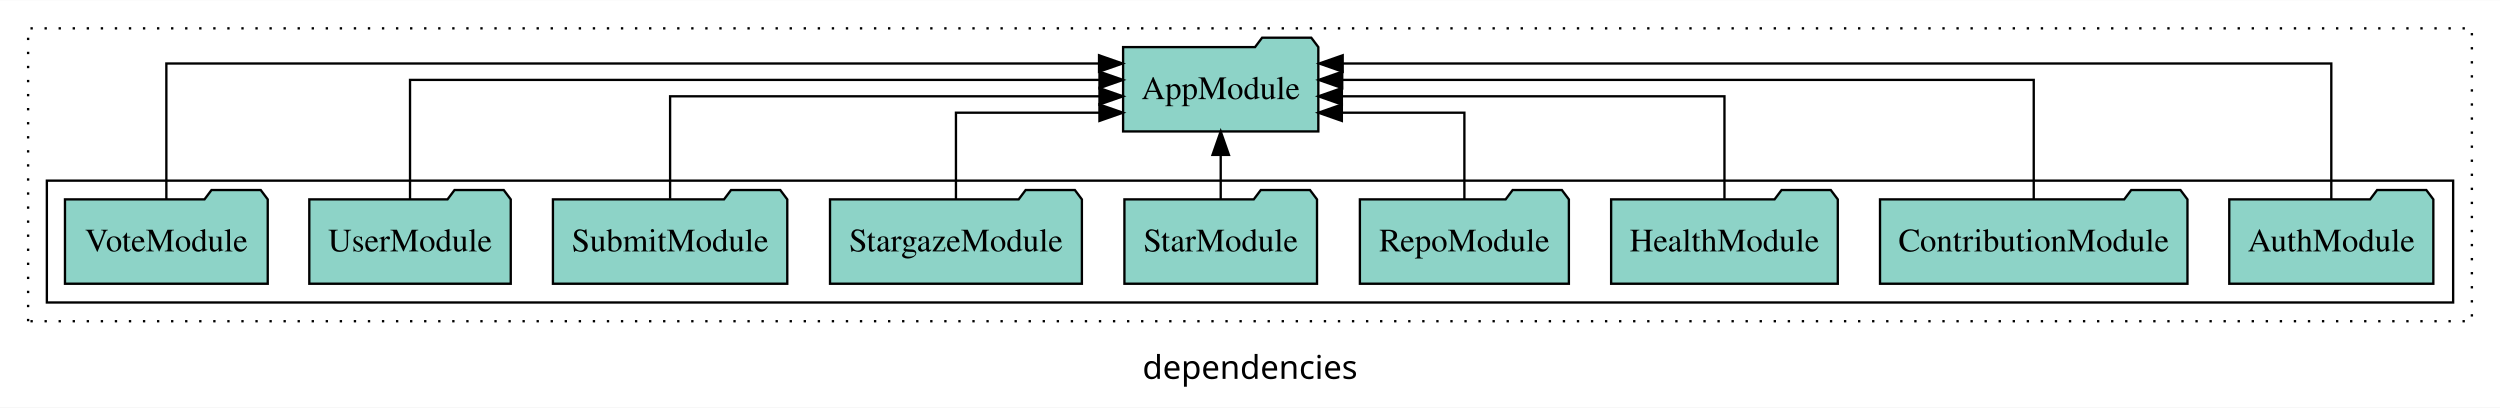
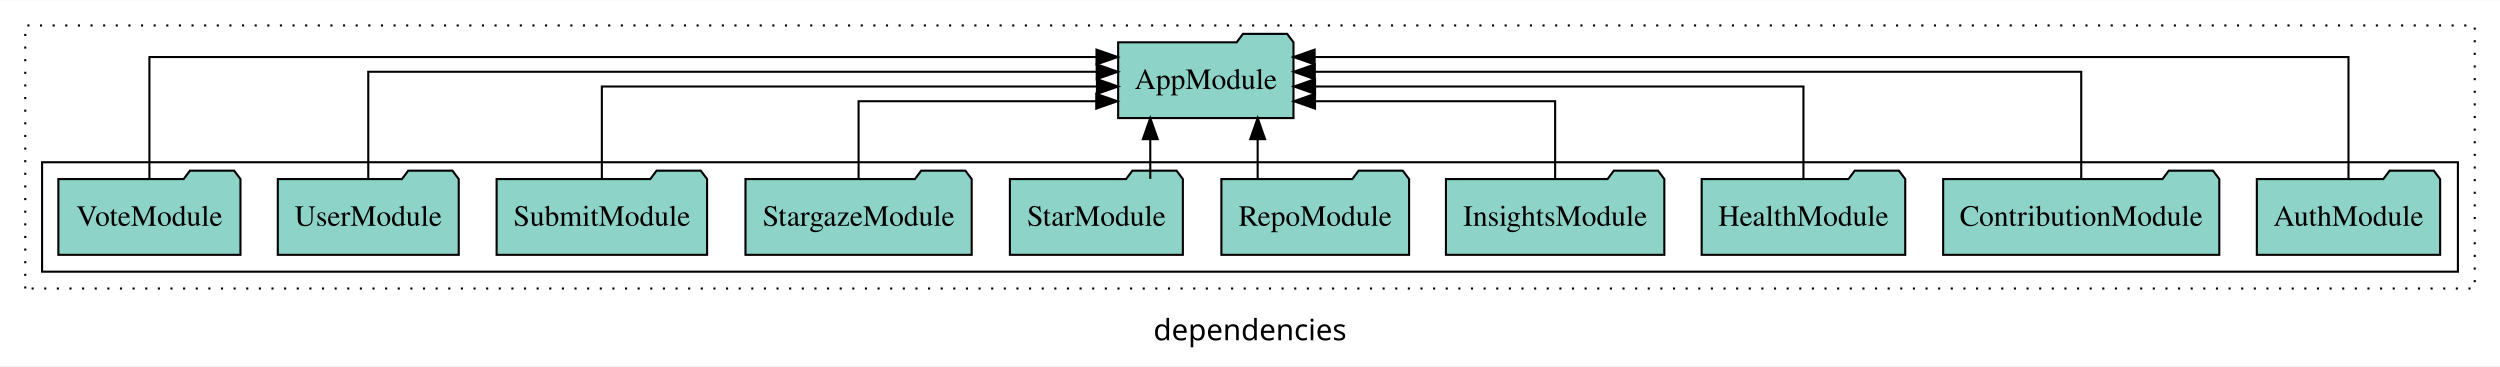
- <svg xmlns="http://www.w3.org/2000/svg" width="1067pt" height="174pt" viewBox="0.00 0.00 1067.00 173.80">
+ <svg xmlns="http://www.w3.org/2000/svg" width="1188pt" height="174pt" viewBox="0.00 0.00 1188.00 173.80">
  <g id="graph0" class="graph" transform="scale(1 1) rotate(0) translate(4 169.8)">
-     <polygon fill="white" stroke="transparent" points="-4,4 -4,-169.8 1063,-169.8 1063,4 -4,4" />
-     <text text-anchor="middle" x="529.5" y="-8.2" font-family="sans-serif" font-size="14.00">dependencies</text>
+     <polygon fill="white" stroke="transparent" points="-4,4 -4,-169.8 1184,-169.8 1184,4 -4,4" />
+     <text text-anchor="middle" x="590" y="-8.2" font-family="sans-serif" font-size="14.00">dependencies</text>
    <g id="clust1" class="cluster">
-       <polygon fill="none" stroke="black" stroke-dasharray="1,5" points="8,-32.8 8,-157.8 1051,-157.8 1051,-32.8 8,-32.8" />
+       <polygon fill="none" stroke="black" stroke-dasharray="1,5" points="8,-32.8 8,-157.8 1172,-157.8 1172,-32.8 8,-32.8" />
    </g>
    <g id="clust3" class="cluster">
-       <polygon fill="none" stroke="black" points="16,-40.8 16,-92.8 1043,-92.8 1043,-40.8 16,-40.8" />
+       <polygon fill="none" stroke="black" points="16,-40.8 16,-92.8 1164,-92.8 1164,-40.8 16,-40.8" />
    </g>
    <g id="node1" class="node">
-       <polygon fill="#8dd3c7" stroke="black" points="1034.55,-84.8 1031.55,-88.8 1010.55,-88.8 1007.55,-84.8 947.45,-84.8 947.45,-48.8 1034.55,-48.8 1034.55,-84.8" />
-       <text text-anchor="middle" x="991" y="-62.6" font-family="Times,serif" font-size="14.00">AuthModule</text>
+       <polygon fill="#8dd3c7" stroke="black" points="1155.55,-84.8 1152.55,-88.8 1131.55,-88.8 1128.55,-84.8 1068.45,-84.8 1068.45,-48.8 1155.55,-48.8 1155.55,-84.8" />
+       <text text-anchor="middle" x="1112" y="-62.6" font-family="Times,serif" font-size="14.00">AuthModule</text>
    </g>
-     <g id="node10" class="node">
-       <polygon fill="#8dd3c7" stroke="black" points="558.66,-149.8 555.66,-153.8 534.66,-153.8 531.66,-149.8 475.34,-149.8 475.34,-113.8 558.66,-113.8 558.66,-149.8" />
-       <text text-anchor="middle" x="517" y="-127.6" font-family="Times,serif" font-size="14.00">AppModule</text>
+     <g id="node11" class="node">
+       <polygon fill="#8dd3c7" stroke="black" points="610.66,-149.8 607.66,-153.8 586.66,-153.8 583.66,-149.8 527.34,-149.8 527.34,-113.8 610.66,-113.8 610.66,-149.8" />
+       <text text-anchor="middle" x="569" y="-127.6" font-family="Times,serif" font-size="14.00">AppModule</text>
    </g>
    <g id="edge1" class="edge">
-       <path fill="none" stroke="black" d="M991,-84.81C991,-107.29 991,-142.8 991,-142.8 991,-142.8 569.06,-142.8 569.06,-142.8" />
-       <polygon fill="black" stroke="black" points="569.06,-139.3 559.06,-142.8 569.06,-146.3 569.06,-139.3" />
+       <path fill="none" stroke="black" d="M1112,-84.81C1112,-107.29 1112,-142.8 1112,-142.8 1112,-142.8 620.71,-142.8 620.71,-142.8" />
+       <polygon fill="black" stroke="black" points="620.71,-139.3 610.71,-142.8 620.71,-146.3 620.71,-139.3" />
    </g>
    <g id="node2" class="node">
-       <polygon fill="#8dd3c7" stroke="black" points="929.61,-84.8 926.61,-88.8 905.61,-88.8 902.61,-84.8 798.39,-84.8 798.39,-48.8 929.61,-48.8 929.61,-84.8" />
-       <text text-anchor="middle" x="864" y="-62.6" font-family="Times,serif" font-size="14.00">ContributionModule</text>
+       <polygon fill="#8dd3c7" stroke="black" points="1050.61,-84.8 1047.61,-88.8 1026.61,-88.8 1023.61,-84.8 919.39,-84.8 919.39,-48.8 1050.61,-48.8 1050.61,-84.8" />
+       <text text-anchor="middle" x="985" y="-62.6" font-family="Times,serif" font-size="14.00">ContributionModule</text>
    </g>
    <g id="edge2" class="edge">
-       <path fill="none" stroke="black" d="M864,-84.93C864,-105.37 864,-135.8 864,-135.8 864,-135.8 568.86,-135.8 568.86,-135.8" />
-       <polygon fill="black" stroke="black" points="568.86,-132.3 558.86,-135.8 568.86,-139.3 568.86,-132.3" />
+       <path fill="none" stroke="black" d="M985,-84.93C985,-105.37 985,-135.8 985,-135.8 985,-135.8 620.79,-135.8 620.79,-135.8" />
+       <polygon fill="black" stroke="black" points="620.79,-132.3 610.79,-135.8 620.79,-139.3 620.79,-132.3" />
    </g>
    <g id="node3" class="node">
-       <polygon fill="#8dd3c7" stroke="black" points="780.37,-84.8 777.37,-88.8 756.37,-88.8 753.37,-84.8 683.63,-84.8 683.63,-48.8 780.37,-48.8 780.37,-84.8" />
-       <text text-anchor="middle" x="732" y="-62.6" font-family="Times,serif" font-size="14.00">HealthModule</text>
+       <polygon fill="#8dd3c7" stroke="black" points="901.37,-84.8 898.37,-88.8 877.37,-88.8 874.37,-84.8 804.63,-84.8 804.63,-48.8 901.37,-48.8 901.37,-84.8" />
+       <text text-anchor="middle" x="853" y="-62.6" font-family="Times,serif" font-size="14.00">HealthModule</text>
    </g>
    <g id="edge3" class="edge">
-       <path fill="none" stroke="black" d="M732,-85.07C732,-103.36 732,-128.8 732,-128.8 732,-128.8 568.71,-128.8 568.71,-128.8" />
-       <polygon fill="black" stroke="black" points="568.71,-125.3 558.71,-128.8 568.71,-132.3 568.71,-125.3" />
+       <path fill="none" stroke="black" d="M853,-85.07C853,-103.36 853,-128.8 853,-128.8 853,-128.8 620.91,-128.8 620.91,-128.8" />
+       <polygon fill="black" stroke="black" points="620.91,-125.3 610.91,-128.8 620.91,-132.3 620.91,-125.3" />
    </g>
    <g id="node4" class="node">
+       <polygon fill="#8dd3c7" stroke="black" points="786.89,-84.8 783.89,-88.8 762.89,-88.8 759.89,-84.8 683.11,-84.8 683.11,-48.8 786.89,-48.8 786.89,-84.8" />
+       <text text-anchor="middle" x="735" y="-62.6" font-family="Times,serif" font-size="14.00">InsightsModule</text>
+     </g>
+     <g id="edge4" class="edge">
+       <path fill="none" stroke="black" d="M735,-84.81C735,-100.85 735,-121.8 735,-121.8 735,-121.8 620.89,-121.8 620.89,-121.8" />
+       <polygon fill="black" stroke="black" points="620.89,-118.3 610.89,-121.8 620.89,-125.3 620.89,-118.3" />
+     </g>
+     <g id="node5" class="node">
      <polygon fill="#8dd3c7" stroke="black" points="665.6,-84.8 662.6,-88.8 641.6,-88.8 638.6,-84.8 576.4,-84.8 576.4,-48.8 665.6,-48.8 665.6,-84.8" />
      <text text-anchor="middle" x="621" y="-62.6" font-family="Times,serif" font-size="14.00">RepoModule</text>
    </g>
-     <g id="edge4" class="edge">
-       <path fill="none" stroke="black" d="M621,-84.81C621,-100.85 621,-121.8 621,-121.8 621,-121.8 568.7,-121.8 568.7,-121.8" />
-       <polygon fill="black" stroke="black" points="568.7,-118.3 558.7,-121.8 568.7,-125.3 568.7,-118.3" />
+     <g id="edge5" class="edge">
+       <path fill="none" stroke="black" d="M593.64,-84.91C593.64,-84.91 593.64,-103.79 593.64,-103.79" />
+       <polygon fill="black" stroke="black" points="590.14,-103.79 593.64,-113.79 597.14,-103.79 590.14,-103.79" />
    </g>
-     <g id="node5" class="node">
+     <g id="node6" class="node">
      <polygon fill="#8dd3c7" stroke="black" points="558.1,-84.8 555.1,-88.8 534.1,-88.8 531.1,-84.8 475.9,-84.8 475.9,-48.8 558.1,-48.8 558.1,-84.8" />
      <text text-anchor="middle" x="517" y="-62.6" font-family="Times,serif" font-size="14.00">StarModule</text>
    </g>
-     <g id="edge5" class="edge">
-       <path fill="none" stroke="black" d="M517,-84.91C517,-84.91 517,-103.79 517,-103.79" />
-       <polygon fill="black" stroke="black" points="513.5,-103.79 517,-113.79 520.5,-103.79 513.5,-103.79" />
+     <g id="edge6" class="edge">
+       <path fill="none" stroke="black" d="M542.61,-84.91C542.61,-84.91 542.61,-103.79 542.61,-103.79" />
+       <polygon fill="black" stroke="black" points="539.11,-103.79 542.61,-113.79 546.11,-103.79 539.11,-103.79" />
    </g>
-     <g id="node6" class="node">
+     <g id="node7" class="node">
      <polygon fill="#8dd3c7" stroke="black" points="457.75,-84.8 454.75,-88.8 433.75,-88.8 430.75,-84.8 350.25,-84.8 350.25,-48.8 457.75,-48.8 457.75,-84.8" />
      <text text-anchor="middle" x="404" y="-62.6" font-family="Times,serif" font-size="14.00">StargazeModule</text>
    </g>
-     <g id="edge6" class="edge">
-       <path fill="none" stroke="black" d="M404,-84.81C404,-100.85 404,-121.8 404,-121.8 404,-121.8 465.24,-121.8 465.24,-121.8" />
-       <polygon fill="black" stroke="black" points="465.24,-125.3 475.24,-121.8 465.24,-118.3 465.24,-125.3" />
+     <g id="edge7" class="edge">
+       <path fill="none" stroke="black" d="M404,-84.81C404,-100.85 404,-121.8 404,-121.8 404,-121.8 516.94,-121.8 516.94,-121.8" />
+       <polygon fill="black" stroke="black" points="516.94,-125.3 526.94,-121.8 516.94,-118.3 516.94,-125.3" />
    </g>
-     <g id="node7" class="node">
+     <g id="node8" class="node">
      <polygon fill="#8dd3c7" stroke="black" points="332.01,-84.8 329.01,-88.8 308.01,-88.8 305.01,-84.8 231.99,-84.8 231.99,-48.8 332.01,-48.8 332.01,-84.8" />
      <text text-anchor="middle" x="282" y="-62.6" font-family="Times,serif" font-size="14.00">SubmitModule</text>
    </g>
-     <g id="edge7" class="edge">
-       <path fill="none" stroke="black" d="M282,-85.07C282,-103.36 282,-128.8 282,-128.8 282,-128.8 465.26,-128.8 465.26,-128.8" />
-       <polygon fill="black" stroke="black" points="465.26,-132.3 475.26,-128.8 465.26,-125.3 465.26,-132.3" />
+     <g id="edge8" class="edge">
+       <path fill="none" stroke="black" d="M282,-85.07C282,-103.36 282,-128.8 282,-128.8 282,-128.8 517.27,-128.8 517.27,-128.8" />
+       <polygon fill="black" stroke="black" points="517.27,-132.3 527.27,-128.8 517.27,-125.3 517.27,-132.3" />
    </g>
-     <g id="node8" class="node">
+     <g id="node9" class="node">
      <polygon fill="#8dd3c7" stroke="black" points="213.99,-84.8 210.99,-88.8 189.99,-88.8 186.99,-84.8 128.01,-84.8 128.01,-48.8 213.99,-48.8 213.99,-84.8" />
      <text text-anchor="middle" x="171" y="-62.6" font-family="Times,serif" font-size="14.00">UserModule</text>
    </g>
-     <g id="edge8" class="edge">
-       <path fill="none" stroke="black" d="M171,-84.93C171,-105.37 171,-135.8 171,-135.8 171,-135.8 465.26,-135.8 465.26,-135.8" />
-       <polygon fill="black" stroke="black" points="465.26,-139.3 475.26,-135.8 465.26,-132.3 465.26,-139.3" />
+     <g id="edge9" class="edge">
+       <path fill="none" stroke="black" d="M171,-84.93C171,-105.37 171,-135.8 171,-135.8 171,-135.8 517.16,-135.8 517.16,-135.8" />
+       <polygon fill="black" stroke="black" points="517.16,-139.3 527.16,-135.8 517.16,-132.3 517.16,-139.3" />
    </g>
-     <g id="node9" class="node">
+     <g id="node10" class="node">
      <polygon fill="#8dd3c7" stroke="black" points="110.27,-84.8 107.27,-88.8 86.27,-88.8 83.27,-84.8 23.73,-84.8 23.73,-48.8 110.27,-48.8 110.27,-84.8" />
      <text text-anchor="middle" x="67" y="-62.6" font-family="Times,serif" font-size="14.00">VoteModule</text>
    </g>
-     <g id="edge9" class="edge">
-       <path fill="none" stroke="black" d="M67,-84.81C67,-107.29 67,-142.8 67,-142.8 67,-142.8 465.07,-142.8 465.07,-142.8" />
-       <polygon fill="black" stroke="black" points="465.07,-146.3 475.07,-142.8 465.07,-139.3 465.07,-146.3" />
+     <g id="edge10" class="edge">
+       <path fill="none" stroke="black" d="M67,-84.81C67,-107.29 67,-142.8 67,-142.8 67,-142.8 517.06,-142.8 517.06,-142.8" />
+       <polygon fill="black" stroke="black" points="517.06,-146.3 527.06,-142.8 517.06,-139.3 517.06,-146.3" />
    </g>
  </g>
</svg>
